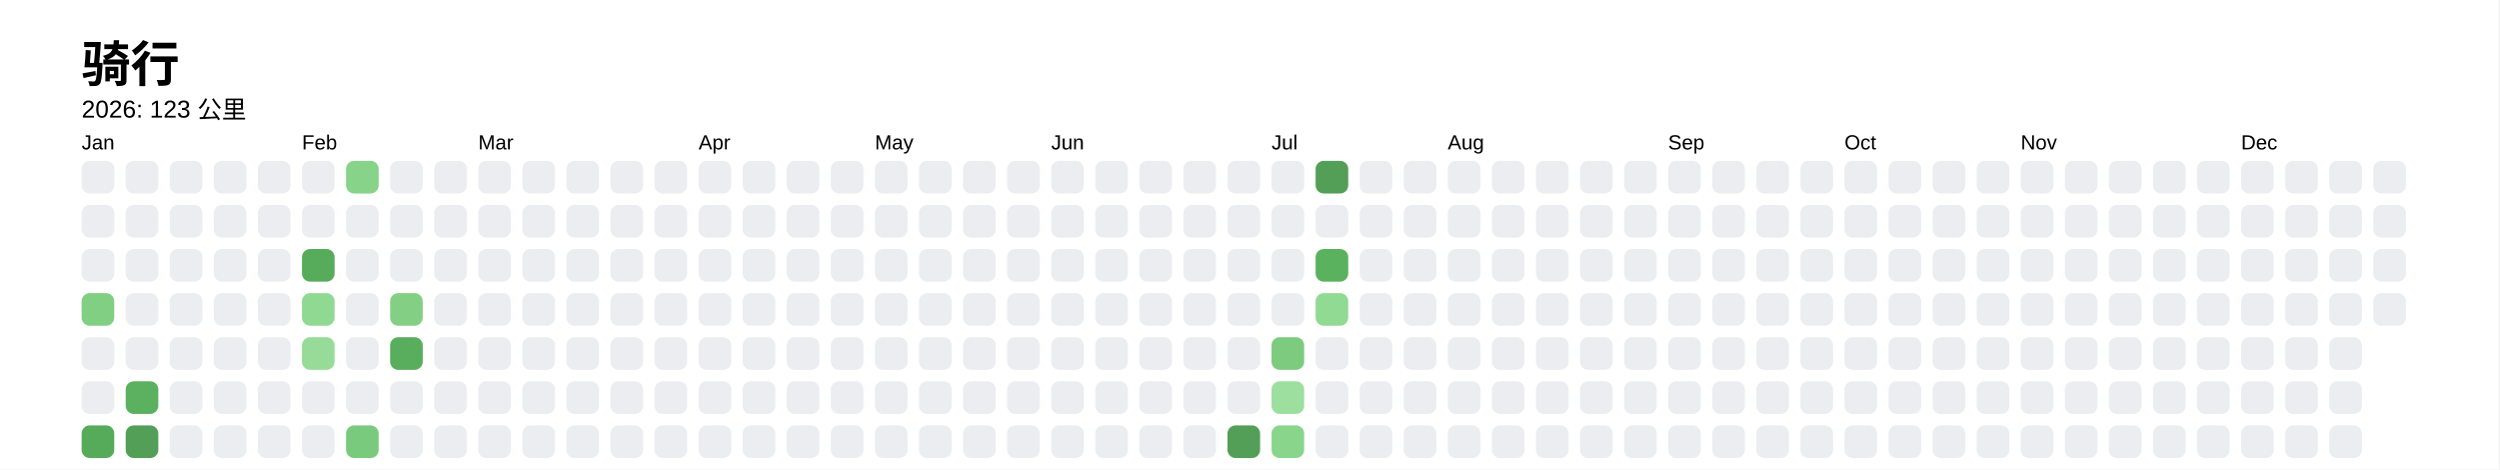
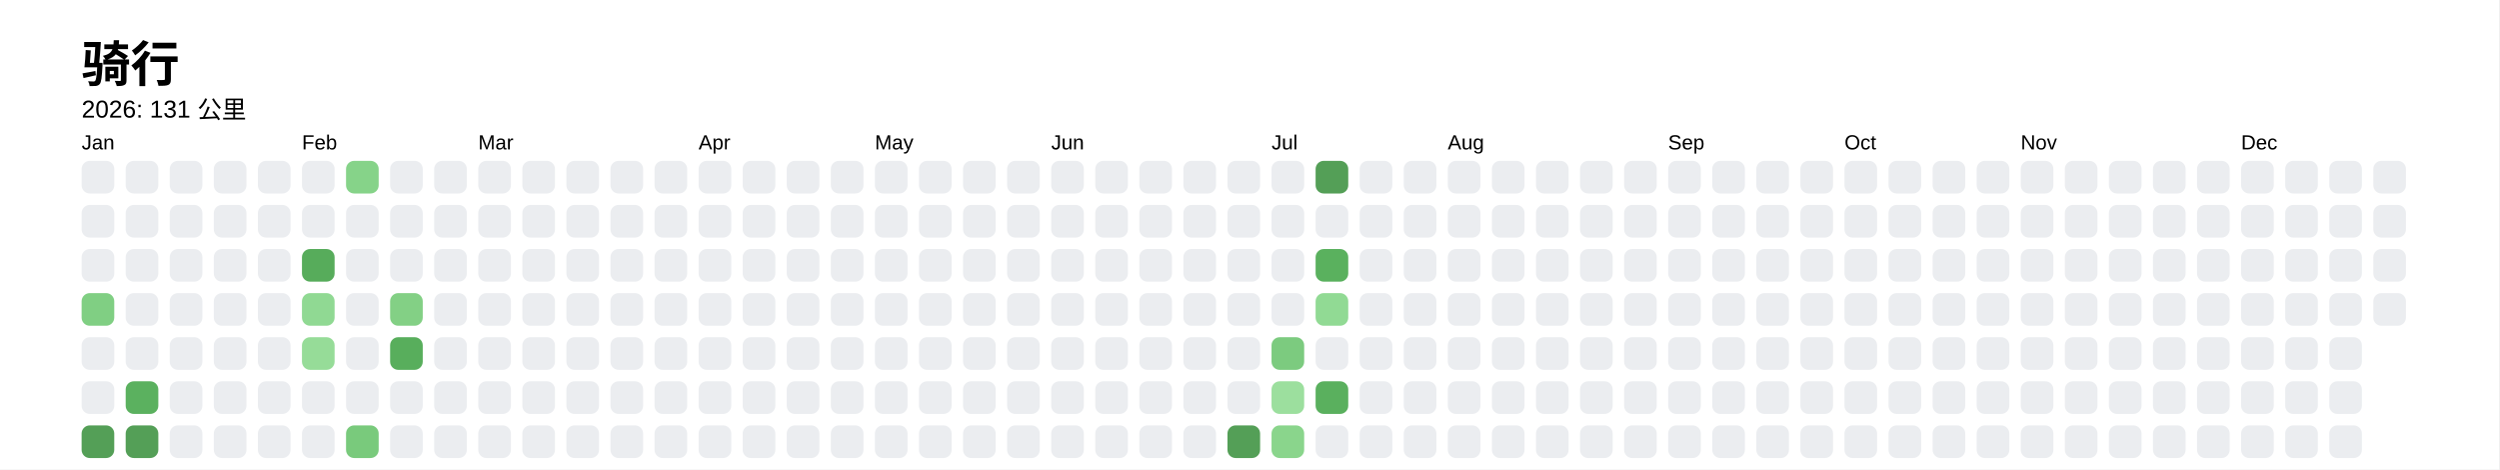
<svg xmlns="http://www.w3.org/2000/svg" baseProfile="full" height="57.5mm" version="1.1" viewBox="0,0,306.2,57.5" width="306.2mm">
  <defs />
  <rect fill="#FFFFFF" height="57.5" width="306.2" x="0" y="0" />
  <text fill="#000000" style="font-size:6px; font-family:Arial; font-weight:bold;" x="10" y="10">骑行</text>
-   <text fill="#000000" style="font-size:3px; font-family:Arial;" x="10" y="14.4">2026: 123 公里</text>
+   <text fill="#000000" style="font-size:3px; font-family:Arial;" x="10" y="14.4">2026: 131 公里</text>
  <text fill="#000000" style="font-size:2.5px; font-family:Arial" x="10" y="18.3">Jan</text>
  <rect fill="#EBEDF0" height="4" rx="1" ry="1" width="4" x="10" y="19.7" />
  <rect fill="#EBEDF0" height="4" rx="1" ry="1" width="4" x="10" y="25.1" />
  <rect fill="#EBEDF0" height="4" rx="1" ry="1" width="4" x="10" y="30.5" />
  <rect fill="#80cf83" height="4" rx="1" ry="1" width="4" x="10" y="35.9" />
  <rect fill="#EBEDF0" height="4" rx="1" ry="1" width="4" x="10" y="41.3" />
  <rect fill="#EBEDF0" height="4" rx="1" ry="1" width="4" x="10" y="46.7" />
-   <rect fill="#56ab5a" height="4" rx="1" ry="1" width="4" x="10" y="52.1" />
+   <rect fill="#549F57" height="4" rx="1" ry="1" width="4" x="10" y="52.1" />
  <rect fill="#EBEDF0" height="4" rx="1" ry="1" width="4" x="15.4" y="19.7" />
  <rect fill="#EBEDF0" height="4" rx="1" ry="1" width="4" x="15.4" y="25.1" />
  <rect fill="#EBEDF0" height="4" rx="1" ry="1" width="4" x="15.4" y="30.5" />
  <rect fill="#EBEDF0" height="4" rx="1" ry="1" width="4" x="15.4" y="35.9" />
  <rect fill="#EBEDF0" height="4" rx="1" ry="1" width="4" x="15.4" y="41.3" />
  <rect fill="#5bb15f" height="4" rx="1" ry="1" width="4" x="15.4" y="46.7" />
  <rect fill="#549F57" height="4" rx="1" ry="1" width="4" x="15.4" y="52.1" />
  <rect fill="#EBEDF0" height="4" rx="1" ry="1" width="4" x="20.8" y="19.7" />
  <rect fill="#EBEDF0" height="4" rx="1" ry="1" width="4" x="20.8" y="25.1" />
  <rect fill="#EBEDF0" height="4" rx="1" ry="1" width="4" x="20.8" y="30.5" />
  <rect fill="#EBEDF0" height="4" rx="1" ry="1" width="4" x="20.8" y="35.9" />
  <rect fill="#EBEDF0" height="4" rx="1" ry="1" width="4" x="20.8" y="41.3" />
  <rect fill="#EBEDF0" height="4" rx="1" ry="1" width="4" x="20.8" y="46.7" />
  <rect fill="#EBEDF0" height="4" rx="1" ry="1" width="4" x="20.8" y="52.1" />
  <rect fill="#EBEDF0" height="4" rx="1" ry="1" width="4" x="26.2" y="19.7" />
  <rect fill="#EBEDF0" height="4" rx="1" ry="1" width="4" x="26.2" y="25.1" />
  <rect fill="#EBEDF0" height="4" rx="1" ry="1" width="4" x="26.2" y="30.5" />
  <rect fill="#EBEDF0" height="4" rx="1" ry="1" width="4" x="26.2" y="35.9" />
  <rect fill="#EBEDF0" height="4" rx="1" ry="1" width="4" x="26.2" y="41.3" />
  <rect fill="#EBEDF0" height="4" rx="1" ry="1" width="4" x="26.2" y="46.7" />
  <rect fill="#EBEDF0" height="4" rx="1" ry="1" width="4" x="26.2" y="52.1" />
  <rect fill="#EBEDF0" height="4" rx="1" ry="1" width="4" x="31.6" y="19.7" />
  <rect fill="#EBEDF0" height="4" rx="1" ry="1" width="4" x="31.6" y="25.1" />
  <rect fill="#EBEDF0" height="4" rx="1" ry="1" width="4" x="31.6" y="30.5" />
  <rect fill="#EBEDF0" height="4" rx="1" ry="1" width="4" x="31.6" y="35.9" />
  <rect fill="#EBEDF0" height="4" rx="1" ry="1" width="4" x="31.6" y="41.3" />
  <rect fill="#EBEDF0" height="4" rx="1" ry="1" width="4" x="31.6" y="46.7" />
  <rect fill="#EBEDF0" height="4" rx="1" ry="1" width="4" x="31.6" y="52.1" />
  <text fill="#000000" style="font-size:2.5px; font-family:Arial" x="37.0" y="18.3">Feb</text>
  <rect fill="#EBEDF0" height="4" rx="1" ry="1" width="4" x="37.0" y="19.7" />
  <rect fill="#EBEDF0" height="4" rx="1" ry="1" width="4" x="37.0" y="25.1" />
  <rect fill="#57ac5b" height="4" rx="1" ry="1" width="4" x="37.0" y="30.5" />
  <rect fill="#90d993" height="4" rx="1" ry="1" width="4" x="37.0" y="35.9" />
  <rect fill="#96dc98" height="4" rx="1" ry="1" width="4" x="37.0" y="41.3" />
  <rect fill="#EBEDF0" height="4" rx="1" ry="1" width="4" x="37.0" y="46.7" />
  <rect fill="#EBEDF0" height="4" rx="1" ry="1" width="4" x="37.0" y="52.1" />
  <rect fill="#86d389" height="4" rx="1" ry="1" width="4" x="42.4" y="19.7" />
  <rect fill="#EBEDF0" height="4" rx="1" ry="1" width="4" x="42.4" y="25.1" />
  <rect fill="#EBEDF0" height="4" rx="1" ry="1" width="4" x="42.4" y="30.5" />
  <rect fill="#EBEDF0" height="4" rx="1" ry="1" width="4" x="42.4" y="35.9" />
  <rect fill="#EBEDF0" height="4" rx="1" ry="1" width="4" x="42.4" y="41.3" />
  <rect fill="#EBEDF0" height="4" rx="1" ry="1" width="4" x="42.4" y="46.7" />
  <rect fill="#79ca7c" height="4" rx="1" ry="1" width="4" x="42.4" y="52.1" />
  <rect fill="#EBEDF0" height="4" rx="1" ry="1" width="4" x="47.8" y="19.7" />
  <rect fill="#EBEDF0" height="4" rx="1" ry="1" width="4" x="47.8" y="25.1" />
  <rect fill="#EBEDF0" height="4" rx="1" ry="1" width="4" x="47.8" y="30.5" />
  <rect fill="#83d085" height="4" rx="1" ry="1" width="4" x="47.8" y="35.9" />
  <rect fill="#58ae5c" height="4" rx="1" ry="1" width="4" x="47.8" y="41.3" />
  <rect fill="#EBEDF0" height="4" rx="1" ry="1" width="4" x="47.8" y="46.7" />
  <rect fill="#EBEDF0" height="4" rx="1" ry="1" width="4" x="47.8" y="52.1" />
  <rect fill="#EBEDF0" height="4" rx="1" ry="1" width="4" x="53.2" y="19.7" />
  <rect fill="#EBEDF0" height="4" rx="1" ry="1" width="4" x="53.2" y="25.1" />
  <rect fill="#EBEDF0" height="4" rx="1" ry="1" width="4" x="53.2" y="30.5" />
  <rect fill="#EBEDF0" height="4" rx="1" ry="1" width="4" x="53.2" y="35.9" />
  <rect fill="#EBEDF0" height="4" rx="1" ry="1" width="4" x="53.2" y="41.3" />
  <rect fill="#EBEDF0" height="4" rx="1" ry="1" width="4" x="53.2" y="46.7" />
  <rect fill="#EBEDF0" height="4" rx="1" ry="1" width="4" x="53.2" y="52.1" />
  <text fill="#000000" style="font-size:2.5px; font-family:Arial" x="58.6" y="18.3">Mar</text>
  <rect fill="#EBEDF0" height="4" rx="1" ry="1" width="4" x="58.6" y="19.7" />
  <rect fill="#EBEDF0" height="4" rx="1" ry="1" width="4" x="58.6" y="25.1" />
  <rect fill="#EBEDF0" height="4" rx="1" ry="1" width="4" x="58.6" y="30.5" />
  <rect fill="#EBEDF0" height="4" rx="1" ry="1" width="4" x="58.6" y="35.9" />
  <rect fill="#EBEDF0" height="4" rx="1" ry="1" width="4" x="58.6" y="41.3" />
  <rect fill="#EBEDF0" height="4" rx="1" ry="1" width="4" x="58.6" y="46.7" />
  <rect fill="#EBEDF0" height="4" rx="1" ry="1" width="4" x="58.6" y="52.1" />
  <rect fill="#EBEDF0" height="4" rx="1" ry="1" width="4" x="64" y="19.7" />
  <rect fill="#EBEDF0" height="4" rx="1" ry="1" width="4" x="64" y="25.1" />
  <rect fill="#EBEDF0" height="4" rx="1" ry="1" width="4" x="64" y="30.5" />
  <rect fill="#EBEDF0" height="4" rx="1" ry="1" width="4" x="64" y="35.9" />
  <rect fill="#EBEDF0" height="4" rx="1" ry="1" width="4" x="64" y="41.3" />
  <rect fill="#EBEDF0" height="4" rx="1" ry="1" width="4" x="64" y="46.7" />
  <rect fill="#EBEDF0" height="4" rx="1" ry="1" width="4" x="64" y="52.1" />
  <rect fill="#EBEDF0" height="4" rx="1" ry="1" width="4" x="69.4" y="19.7" />
  <rect fill="#EBEDF0" height="4" rx="1" ry="1" width="4" x="69.4" y="25.1" />
  <rect fill="#EBEDF0" height="4" rx="1" ry="1" width="4" x="69.4" y="30.5" />
  <rect fill="#EBEDF0" height="4" rx="1" ry="1" width="4" x="69.4" y="35.9" />
  <rect fill="#EBEDF0" height="4" rx="1" ry="1" width="4" x="69.4" y="41.3" />
  <rect fill="#EBEDF0" height="4" rx="1" ry="1" width="4" x="69.4" y="46.7" />
  <rect fill="#EBEDF0" height="4" rx="1" ry="1" width="4" x="69.4" y="52.1" />
  <rect fill="#EBEDF0" height="4" rx="1" ry="1" width="4" x="74.8" y="19.7" />
  <rect fill="#EBEDF0" height="4" rx="1" ry="1" width="4" x="74.8" y="25.1" />
  <rect fill="#EBEDF0" height="4" rx="1" ry="1" width="4" x="74.8" y="30.5" />
  <rect fill="#EBEDF0" height="4" rx="1" ry="1" width="4" x="74.8" y="35.9" />
  <rect fill="#EBEDF0" height="4" rx="1" ry="1" width="4" x="74.8" y="41.3" />
  <rect fill="#EBEDF0" height="4" rx="1" ry="1" width="4" x="74.8" y="46.7" />
  <rect fill="#EBEDF0" height="4" rx="1" ry="1" width="4" x="74.8" y="52.1" />
  <rect fill="#EBEDF0" height="4" rx="1" ry="1" width="4" x="80.2" y="19.7" />
  <rect fill="#EBEDF0" height="4" rx="1" ry="1" width="4" x="80.2" y="25.1" />
  <rect fill="#EBEDF0" height="4" rx="1" ry="1" width="4" x="80.2" y="30.5" />
  <rect fill="#EBEDF0" height="4" rx="1" ry="1" width="4" x="80.2" y="35.9" />
  <rect fill="#EBEDF0" height="4" rx="1" ry="1" width="4" x="80.2" y="41.3" />
  <rect fill="#EBEDF0" height="4" rx="1" ry="1" width="4" x="80.2" y="46.7" />
  <rect fill="#EBEDF0" height="4" rx="1" ry="1" width="4" x="80.2" y="52.1" />
  <text fill="#000000" style="font-size:2.5px; font-family:Arial" x="85.6" y="18.3">Apr</text>
  <rect fill="#EBEDF0" height="4" rx="1" ry="1" width="4" x="85.6" y="19.7" />
  <rect fill="#EBEDF0" height="4" rx="1" ry="1" width="4" x="85.6" y="25.1" />
  <rect fill="#EBEDF0" height="4" rx="1" ry="1" width="4" x="85.6" y="30.5" />
  <rect fill="#EBEDF0" height="4" rx="1" ry="1" width="4" x="85.6" y="35.9" />
  <rect fill="#EBEDF0" height="4" rx="1" ry="1" width="4" x="85.6" y="41.3" />
  <rect fill="#EBEDF0" height="4" rx="1" ry="1" width="4" x="85.6" y="46.7" />
  <rect fill="#EBEDF0" height="4" rx="1" ry="1" width="4" x="85.6" y="52.1" />
  <rect fill="#EBEDF0" height="4" rx="1" ry="1" width="4" x="91" y="19.7" />
  <rect fill="#EBEDF0" height="4" rx="1" ry="1" width="4" x="91" y="25.1" />
  <rect fill="#EBEDF0" height="4" rx="1" ry="1" width="4" x="91" y="30.5" />
  <rect fill="#EBEDF0" height="4" rx="1" ry="1" width="4" x="91" y="35.9" />
  <rect fill="#EBEDF0" height="4" rx="1" ry="1" width="4" x="91" y="41.3" />
  <rect fill="#EBEDF0" height="4" rx="1" ry="1" width="4" x="91" y="46.7" />
  <rect fill="#EBEDF0" height="4" rx="1" ry="1" width="4" x="91" y="52.1" />
  <rect fill="#EBEDF0" height="4" rx="1" ry="1" width="4" x="96.4" y="19.7" />
  <rect fill="#EBEDF0" height="4" rx="1" ry="1" width="4" x="96.4" y="25.1" />
  <rect fill="#EBEDF0" height="4" rx="1" ry="1" width="4" x="96.4" y="30.5" />
  <rect fill="#EBEDF0" height="4" rx="1" ry="1" width="4" x="96.4" y="35.9" />
  <rect fill="#EBEDF0" height="4" rx="1" ry="1" width="4" x="96.4" y="41.3" />
  <rect fill="#EBEDF0" height="4" rx="1" ry="1" width="4" x="96.4" y="46.7" />
  <rect fill="#EBEDF0" height="4" rx="1" ry="1" width="4" x="96.4" y="52.1" />
  <rect fill="#EBEDF0" height="4" rx="1" ry="1" width="4" x="101.8" y="19.7" />
  <rect fill="#EBEDF0" height="4" rx="1" ry="1" width="4" x="101.8" y="25.1" />
  <rect fill="#EBEDF0" height="4" rx="1" ry="1" width="4" x="101.8" y="30.5" />
  <rect fill="#EBEDF0" height="4" rx="1" ry="1" width="4" x="101.8" y="35.9" />
  <rect fill="#EBEDF0" height="4" rx="1" ry="1" width="4" x="101.8" y="41.3" />
  <rect fill="#EBEDF0" height="4" rx="1" ry="1" width="4" x="101.8" y="46.7" />
  <rect fill="#EBEDF0" height="4" rx="1" ry="1" width="4" x="101.8" y="52.1" />
  <text fill="#000000" style="font-size:2.5px; font-family:Arial" x="107.2" y="18.3">May</text>
  <rect fill="#EBEDF0" height="4" rx="1" ry="1" width="4" x="107.2" y="19.7" />
  <rect fill="#EBEDF0" height="4" rx="1" ry="1" width="4" x="107.2" y="25.1" />
  <rect fill="#EBEDF0" height="4" rx="1" ry="1" width="4" x="107.2" y="30.5" />
  <rect fill="#EBEDF0" height="4" rx="1" ry="1" width="4" x="107.2" y="35.9" />
  <rect fill="#EBEDF0" height="4" rx="1" ry="1" width="4" x="107.2" y="41.3" />
  <rect fill="#EBEDF0" height="4" rx="1" ry="1" width="4" x="107.2" y="46.7" />
  <rect fill="#EBEDF0" height="4" rx="1" ry="1" width="4" x="107.2" y="52.1" />
  <rect fill="#EBEDF0" height="4" rx="1" ry="1" width="4" x="112.6" y="19.7" />
  <rect fill="#EBEDF0" height="4" rx="1" ry="1" width="4" x="112.6" y="25.1" />
  <rect fill="#EBEDF0" height="4" rx="1" ry="1" width="4" x="112.6" y="30.5" />
  <rect fill="#EBEDF0" height="4" rx="1" ry="1" width="4" x="112.6" y="35.9" />
  <rect fill="#EBEDF0" height="4" rx="1" ry="1" width="4" x="112.6" y="41.3" />
  <rect fill="#EBEDF0" height="4" rx="1" ry="1" width="4" x="112.6" y="46.7" />
  <rect fill="#EBEDF0" height="4" rx="1" ry="1" width="4" x="112.6" y="52.1" />
  <rect fill="#EBEDF0" height="4" rx="1" ry="1" width="4" x="118" y="19.7" />
  <rect fill="#EBEDF0" height="4" rx="1" ry="1" width="4" x="118" y="25.1" />
  <rect fill="#EBEDF0" height="4" rx="1" ry="1" width="4" x="118" y="30.5" />
  <rect fill="#EBEDF0" height="4" rx="1" ry="1" width="4" x="118" y="35.9" />
  <rect fill="#EBEDF0" height="4" rx="1" ry="1" width="4" x="118" y="41.3" />
  <rect fill="#EBEDF0" height="4" rx="1" ry="1" width="4" x="118" y="46.7" />
  <rect fill="#EBEDF0" height="4" rx="1" ry="1" width="4" x="118" y="52.1" />
  <rect fill="#EBEDF0" height="4" rx="1" ry="1" width="4" x="123.4" y="19.7" />
  <rect fill="#EBEDF0" height="4" rx="1" ry="1" width="4" x="123.4" y="25.1" />
  <rect fill="#EBEDF0" height="4" rx="1" ry="1" width="4" x="123.4" y="30.5" />
  <rect fill="#EBEDF0" height="4" rx="1" ry="1" width="4" x="123.4" y="35.9" />
  <rect fill="#EBEDF0" height="4" rx="1" ry="1" width="4" x="123.4" y="41.3" />
  <rect fill="#EBEDF0" height="4" rx="1" ry="1" width="4" x="123.4" y="46.7" />
  <rect fill="#EBEDF0" height="4" rx="1" ry="1" width="4" x="123.4" y="52.1" />
  <text fill="#000000" style="font-size:2.5px; font-family:Arial" x="128.8" y="18.3">Jun</text>
  <rect fill="#EBEDF0" height="4" rx="1" ry="1" width="4" x="128.8" y="19.7" />
  <rect fill="#EBEDF0" height="4" rx="1" ry="1" width="4" x="128.8" y="25.1" />
  <rect fill="#EBEDF0" height="4" rx="1" ry="1" width="4" x="128.8" y="30.5" />
  <rect fill="#EBEDF0" height="4" rx="1" ry="1" width="4" x="128.8" y="35.9" />
  <rect fill="#EBEDF0" height="4" rx="1" ry="1" width="4" x="128.8" y="41.3" />
  <rect fill="#EBEDF0" height="4" rx="1" ry="1" width="4" x="128.8" y="46.7" />
  <rect fill="#EBEDF0" height="4" rx="1" ry="1" width="4" x="128.8" y="52.1" />
  <rect fill="#EBEDF0" height="4" rx="1" ry="1" width="4" x="134.2" y="19.7" />
  <rect fill="#EBEDF0" height="4" rx="1" ry="1" width="4" x="134.2" y="25.1" />
  <rect fill="#EBEDF0" height="4" rx="1" ry="1" width="4" x="134.2" y="30.5" />
  <rect fill="#EBEDF0" height="4" rx="1" ry="1" width="4" x="134.2" y="35.9" />
  <rect fill="#EBEDF0" height="4" rx="1" ry="1" width="4" x="134.2" y="41.3" />
  <rect fill="#EBEDF0" height="4" rx="1" ry="1" width="4" x="134.2" y="46.7" />
  <rect fill="#EBEDF0" height="4" rx="1" ry="1" width="4" x="134.2" y="52.1" />
  <rect fill="#EBEDF0" height="4" rx="1" ry="1" width="4" x="139.6" y="19.7" />
  <rect fill="#EBEDF0" height="4" rx="1" ry="1" width="4" x="139.6" y="25.1" />
  <rect fill="#EBEDF0" height="4" rx="1" ry="1" width="4" x="139.6" y="30.5" />
  <rect fill="#EBEDF0" height="4" rx="1" ry="1" width="4" x="139.6" y="35.9" />
  <rect fill="#EBEDF0" height="4" rx="1" ry="1" width="4" x="139.6" y="41.3" />
  <rect fill="#EBEDF0" height="4" rx="1" ry="1" width="4" x="139.6" y="46.7" />
  <rect fill="#EBEDF0" height="4" rx="1" ry="1" width="4" x="139.6" y="52.1" />
  <rect fill="#EBEDF0" height="4" rx="1" ry="1" width="4" x="145" y="19.7" />
  <rect fill="#EBEDF0" height="4" rx="1" ry="1" width="4" x="145" y="25.1" />
  <rect fill="#EBEDF0" height="4" rx="1" ry="1" width="4" x="145" y="30.5" />
  <rect fill="#EBEDF0" height="4" rx="1" ry="1" width="4" x="145" y="35.9" />
  <rect fill="#EBEDF0" height="4" rx="1" ry="1" width="4" x="145" y="41.3" />
  <rect fill="#EBEDF0" height="4" rx="1" ry="1" width="4" x="145" y="46.7" />
  <rect fill="#EBEDF0" height="4" rx="1" ry="1" width="4" x="145" y="52.1" />
  <rect fill="#EBEDF0" height="4" rx="1" ry="1" width="4" x="150.4" y="19.7" />
  <rect fill="#EBEDF0" height="4" rx="1" ry="1" width="4" x="150.4" y="25.1" />
  <rect fill="#EBEDF0" height="4" rx="1" ry="1" width="4" x="150.4" y="30.5" />
  <rect fill="#EBEDF0" height="4" rx="1" ry="1" width="4" x="150.4" y="35.9" />
  <rect fill="#EBEDF0" height="4" rx="1" ry="1" width="4" x="150.4" y="41.3" />
  <rect fill="#EBEDF0" height="4" rx="1" ry="1" width="4" x="150.4" y="46.7" />
  <rect fill="#549F57" height="4" rx="1" ry="1" width="4" x="150.4" y="52.1" />
  <text fill="#000000" style="font-size:2.5px; font-family:Arial" x="155.8" y="18.3">Jul</text>
  <rect fill="#EBEDF0" height="4" rx="1" ry="1" width="4" x="155.8" y="19.7" />
  <rect fill="#EBEDF0" height="4" rx="1" ry="1" width="4" x="155.8" y="25.1" />
  <rect fill="#EBEDF0" height="4" rx="1" ry="1" width="4" x="155.8" y="30.5" />
  <rect fill="#EBEDF0" height="4" rx="1" ry="1" width="4" x="155.8" y="35.9" />
  <rect fill="#7ccb7f" height="4" rx="1" ry="1" width="4" x="155.8" y="41.3" />
  <rect fill="#9cdf9e" height="4" rx="1" ry="1" width="4" x="155.8" y="46.7" />
  <rect fill="#8ad58c" height="4" rx="1" ry="1" width="4" x="155.8" y="52.1" />
  <rect fill="#549F57" height="4" rx="1" ry="1" width="4" x="161.2" y="19.7" />
  <rect fill="#EBEDF0" height="4" rx="1" ry="1" width="4" x="161.2" y="25.1" />
  <rect fill="#5ab15e" height="4" rx="1" ry="1" width="4" x="161.2" y="30.5" />
  <rect fill="#91da94" height="4" rx="1" ry="1" width="4" x="161.2" y="35.9" />
  <rect fill="#EBEDF0" height="4" rx="1" ry="1" width="4" x="161.2" y="41.3" />
-   <rect fill="#EBEDF0" height="4" rx="1" ry="1" width="4" x="161.2" y="46.7" />
+   <rect fill="#5ab05e" height="4" rx="1" ry="1" width="4" x="161.2" y="46.7" />
  <rect fill="#EBEDF0" height="4" rx="1" ry="1" width="4" x="161.2" y="52.1" />
  <rect fill="#EBEDF0" height="4" rx="1" ry="1" width="4" x="166.6" y="19.7" />
  <rect fill="#EBEDF0" height="4" rx="1" ry="1" width="4" x="166.6" y="25.1" />
  <rect fill="#EBEDF0" height="4" rx="1" ry="1" width="4" x="166.6" y="30.5" />
  <rect fill="#EBEDF0" height="4" rx="1" ry="1" width="4" x="166.6" y="35.9" />
  <rect fill="#EBEDF0" height="4" rx="1" ry="1" width="4" x="166.6" y="41.3" />
  <rect fill="#EBEDF0" height="4" rx="1" ry="1" width="4" x="166.6" y="46.7" />
  <rect fill="#EBEDF0" height="4" rx="1" ry="1" width="4" x="166.6" y="52.1" />
  <rect fill="#EBEDF0" height="4" rx="1" ry="1" width="4" x="172" y="19.7" />
  <rect fill="#EBEDF0" height="4" rx="1" ry="1" width="4" x="172" y="25.1" />
  <rect fill="#EBEDF0" height="4" rx="1" ry="1" width="4" x="172" y="30.5" />
  <rect fill="#EBEDF0" height="4" rx="1" ry="1" width="4" x="172" y="35.9" />
  <rect fill="#EBEDF0" height="4" rx="1" ry="1" width="4" x="172" y="41.3" />
  <rect fill="#EBEDF0" height="4" rx="1" ry="1" width="4" x="172" y="46.7" />
  <rect fill="#EBEDF0" height="4" rx="1" ry="1" width="4" x="172" y="52.1" />
  <text fill="#000000" style="font-size:2.5px; font-family:Arial" x="177.4" y="18.3">Aug</text>
  <rect fill="#EBEDF0" height="4" rx="1" ry="1" width="4" x="177.4" y="19.7" />
  <rect fill="#EBEDF0" height="4" rx="1" ry="1" width="4" x="177.4" y="25.1" />
  <rect fill="#EBEDF0" height="4" rx="1" ry="1" width="4" x="177.4" y="30.5" />
  <rect fill="#EBEDF0" height="4" rx="1" ry="1" width="4" x="177.4" y="35.9" />
  <rect fill="#EBEDF0" height="4" rx="1" ry="1" width="4" x="177.4" y="41.3" />
  <rect fill="#EBEDF0" height="4" rx="1" ry="1" width="4" x="177.4" y="46.7" />
  <rect fill="#EBEDF0" height="4" rx="1" ry="1" width="4" x="177.4" y="52.1" />
  <rect fill="#EBEDF0" height="4" rx="1" ry="1" width="4" x="182.8" y="19.7" />
  <rect fill="#EBEDF0" height="4" rx="1" ry="1" width="4" x="182.8" y="25.1" />
  <rect fill="#EBEDF0" height="4" rx="1" ry="1" width="4" x="182.8" y="30.5" />
  <rect fill="#EBEDF0" height="4" rx="1" ry="1" width="4" x="182.8" y="35.9" />
  <rect fill="#EBEDF0" height="4" rx="1" ry="1" width="4" x="182.8" y="41.3" />
  <rect fill="#EBEDF0" height="4" rx="1" ry="1" width="4" x="182.8" y="46.7" />
  <rect fill="#EBEDF0" height="4" rx="1" ry="1" width="4" x="182.8" y="52.1" />
  <rect fill="#EBEDF0" height="4" rx="1" ry="1" width="4" x="188.2" y="19.7" />
  <rect fill="#EBEDF0" height="4" rx="1" ry="1" width="4" x="188.2" y="25.1" />
  <rect fill="#EBEDF0" height="4" rx="1" ry="1" width="4" x="188.2" y="30.5" />
  <rect fill="#EBEDF0" height="4" rx="1" ry="1" width="4" x="188.2" y="35.9" />
  <rect fill="#EBEDF0" height="4" rx="1" ry="1" width="4" x="188.2" y="41.3" />
  <rect fill="#EBEDF0" height="4" rx="1" ry="1" width="4" x="188.2" y="46.7" />
  <rect fill="#EBEDF0" height="4" rx="1" ry="1" width="4" x="188.2" y="52.1" />
  <rect fill="#EBEDF0" height="4" rx="1" ry="1" width="4" x="193.6" y="19.7" />
  <rect fill="#EBEDF0" height="4" rx="1" ry="1" width="4" x="193.6" y="25.1" />
  <rect fill="#EBEDF0" height="4" rx="1" ry="1" width="4" x="193.6" y="30.5" />
  <rect fill="#EBEDF0" height="4" rx="1" ry="1" width="4" x="193.6" y="35.9" />
  <rect fill="#EBEDF0" height="4" rx="1" ry="1" width="4" x="193.6" y="41.3" />
  <rect fill="#EBEDF0" height="4" rx="1" ry="1" width="4" x="193.6" y="46.7" />
  <rect fill="#EBEDF0" height="4" rx="1" ry="1" width="4" x="193.6" y="52.1" />
  <rect fill="#EBEDF0" height="4" rx="1" ry="1" width="4" x="199" y="19.7" />
  <rect fill="#EBEDF0" height="4" rx="1" ry="1" width="4" x="199" y="25.1" />
  <rect fill="#EBEDF0" height="4" rx="1" ry="1" width="4" x="199" y="30.5" />
  <rect fill="#EBEDF0" height="4" rx="1" ry="1" width="4" x="199" y="35.9" />
  <rect fill="#EBEDF0" height="4" rx="1" ry="1" width="4" x="199" y="41.3" />
  <rect fill="#EBEDF0" height="4" rx="1" ry="1" width="4" x="199" y="46.7" />
  <rect fill="#EBEDF0" height="4" rx="1" ry="1" width="4" x="199" y="52.1" />
  <text fill="#000000" style="font-size:2.5px; font-family:Arial" x="204.4" y="18.3">Sep</text>
  <rect fill="#EBEDF0" height="4" rx="1" ry="1" width="4" x="204.4" y="19.7" />
  <rect fill="#EBEDF0" height="4" rx="1" ry="1" width="4" x="204.4" y="25.1" />
  <rect fill="#EBEDF0" height="4" rx="1" ry="1" width="4" x="204.4" y="30.5" />
  <rect fill="#EBEDF0" height="4" rx="1" ry="1" width="4" x="204.4" y="35.9" />
  <rect fill="#EBEDF0" height="4" rx="1" ry="1" width="4" x="204.4" y="41.3" />
  <rect fill="#EBEDF0" height="4" rx="1" ry="1" width="4" x="204.4" y="46.7" />
  <rect fill="#EBEDF0" height="4" rx="1" ry="1" width="4" x="204.4" y="52.1" />
  <rect fill="#EBEDF0" height="4" rx="1" ry="1" width="4" x="209.8" y="19.7" />
  <rect fill="#EBEDF0" height="4" rx="1" ry="1" width="4" x="209.8" y="25.1" />
  <rect fill="#EBEDF0" height="4" rx="1" ry="1" width="4" x="209.8" y="30.5" />
  <rect fill="#EBEDF0" height="4" rx="1" ry="1" width="4" x="209.8" y="35.9" />
  <rect fill="#EBEDF0" height="4" rx="1" ry="1" width="4" x="209.8" y="41.3" />
  <rect fill="#EBEDF0" height="4" rx="1" ry="1" width="4" x="209.8" y="46.7" />
  <rect fill="#EBEDF0" height="4" rx="1" ry="1" width="4" x="209.8" y="52.1" />
  <rect fill="#EBEDF0" height="4" rx="1" ry="1" width="4" x="215.2" y="19.7" />
  <rect fill="#EBEDF0" height="4" rx="1" ry="1" width="4" x="215.2" y="25.1" />
  <rect fill="#EBEDF0" height="4" rx="1" ry="1" width="4" x="215.2" y="30.5" />
  <rect fill="#EBEDF0" height="4" rx="1" ry="1" width="4" x="215.2" y="35.9" />
  <rect fill="#EBEDF0" height="4" rx="1" ry="1" width="4" x="215.2" y="41.3" />
  <rect fill="#EBEDF0" height="4" rx="1" ry="1" width="4" x="215.2" y="46.7" />
  <rect fill="#EBEDF0" height="4" rx="1" ry="1" width="4" x="215.2" y="52.1" />
  <rect fill="#EBEDF0" height="4" rx="1" ry="1" width="4" x="220.6" y="19.7" />
  <rect fill="#EBEDF0" height="4" rx="1" ry="1" width="4" x="220.6" y="25.1" />
  <rect fill="#EBEDF0" height="4" rx="1" ry="1" width="4" x="220.6" y="30.5" />
  <rect fill="#EBEDF0" height="4" rx="1" ry="1" width="4" x="220.6" y="35.9" />
  <rect fill="#EBEDF0" height="4" rx="1" ry="1" width="4" x="220.6" y="41.3" />
  <rect fill="#EBEDF0" height="4" rx="1" ry="1" width="4" x="220.6" y="46.7" />
  <rect fill="#EBEDF0" height="4" rx="1" ry="1" width="4" x="220.6" y="52.1" />
  <text fill="#000000" style="font-size:2.5px; font-family:Arial" x="226" y="18.3">Oct</text>
  <rect fill="#EBEDF0" height="4" rx="1" ry="1" width="4" x="226" y="19.7" />
  <rect fill="#EBEDF0" height="4" rx="1" ry="1" width="4" x="226" y="25.1" />
  <rect fill="#EBEDF0" height="4" rx="1" ry="1" width="4" x="226" y="30.5" />
  <rect fill="#EBEDF0" height="4" rx="1" ry="1" width="4" x="226" y="35.9" />
  <rect fill="#EBEDF0" height="4" rx="1" ry="1" width="4" x="226" y="41.3" />
  <rect fill="#EBEDF0" height="4" rx="1" ry="1" width="4" x="226" y="46.7" />
  <rect fill="#EBEDF0" height="4" rx="1" ry="1" width="4" x="226" y="52.1" />
  <rect fill="#EBEDF0" height="4" rx="1" ry="1" width="4" x="231.4" y="19.7" />
  <rect fill="#EBEDF0" height="4" rx="1" ry="1" width="4" x="231.4" y="25.1" />
  <rect fill="#EBEDF0" height="4" rx="1" ry="1" width="4" x="231.4" y="30.5" />
  <rect fill="#EBEDF0" height="4" rx="1" ry="1" width="4" x="231.4" y="35.9" />
  <rect fill="#EBEDF0" height="4" rx="1" ry="1" width="4" x="231.4" y="41.3" />
  <rect fill="#EBEDF0" height="4" rx="1" ry="1" width="4" x="231.4" y="46.7" />
  <rect fill="#EBEDF0" height="4" rx="1" ry="1" width="4" x="231.4" y="52.1" />
  <rect fill="#EBEDF0" height="4" rx="1" ry="1" width="4" x="236.8" y="19.7" />
  <rect fill="#EBEDF0" height="4" rx="1" ry="1" width="4" x="236.8" y="25.1" />
  <rect fill="#EBEDF0" height="4" rx="1" ry="1" width="4" x="236.8" y="30.5" />
  <rect fill="#EBEDF0" height="4" rx="1" ry="1" width="4" x="236.8" y="35.9" />
  <rect fill="#EBEDF0" height="4" rx="1" ry="1" width="4" x="236.8" y="41.3" />
  <rect fill="#EBEDF0" height="4" rx="1" ry="1" width="4" x="236.8" y="46.7" />
  <rect fill="#EBEDF0" height="4" rx="1" ry="1" width="4" x="236.8" y="52.1" />
  <rect fill="#EBEDF0" height="4" rx="1" ry="1" width="4" x="242.2" y="19.7" />
  <rect fill="#EBEDF0" height="4" rx="1" ry="1" width="4" x="242.2" y="25.1" />
  <rect fill="#EBEDF0" height="4" rx="1" ry="1" width="4" x="242.2" y="30.5" />
  <rect fill="#EBEDF0" height="4" rx="1" ry="1" width="4" x="242.2" y="35.9" />
  <rect fill="#EBEDF0" height="4" rx="1" ry="1" width="4" x="242.2" y="41.3" />
  <rect fill="#EBEDF0" height="4" rx="1" ry="1" width="4" x="242.2" y="46.7" />
  <rect fill="#EBEDF0" height="4" rx="1" ry="1" width="4" x="242.2" y="52.1" />
  <text fill="#000000" style="font-size:2.5px; font-family:Arial" x="247.6" y="18.3">Nov</text>
  <rect fill="#EBEDF0" height="4" rx="1" ry="1" width="4" x="247.6" y="19.7" />
  <rect fill="#EBEDF0" height="4" rx="1" ry="1" width="4" x="247.6" y="25.1" />
  <rect fill="#EBEDF0" height="4" rx="1" ry="1" width="4" x="247.6" y="30.5" />
  <rect fill="#EBEDF0" height="4" rx="1" ry="1" width="4" x="247.6" y="35.9" />
  <rect fill="#EBEDF0" height="4" rx="1" ry="1" width="4" x="247.6" y="41.3" />
  <rect fill="#EBEDF0" height="4" rx="1" ry="1" width="4" x="247.6" y="46.7" />
  <rect fill="#EBEDF0" height="4" rx="1" ry="1" width="4" x="247.6" y="52.1" />
  <rect fill="#EBEDF0" height="4" rx="1" ry="1" width="4" x="253" y="19.7" />
  <rect fill="#EBEDF0" height="4" rx="1" ry="1" width="4" x="253" y="25.1" />
  <rect fill="#EBEDF0" height="4" rx="1" ry="1" width="4" x="253" y="30.5" />
  <rect fill="#EBEDF0" height="4" rx="1" ry="1" width="4" x="253" y="35.9" />
  <rect fill="#EBEDF0" height="4" rx="1" ry="1" width="4" x="253" y="41.3" />
  <rect fill="#EBEDF0" height="4" rx="1" ry="1" width="4" x="253" y="46.7" />
  <rect fill="#EBEDF0" height="4" rx="1" ry="1" width="4" x="253" y="52.1" />
  <rect fill="#EBEDF0" height="4" rx="1" ry="1" width="4" x="258.4" y="19.7" />
  <rect fill="#EBEDF0" height="4" rx="1" ry="1" width="4" x="258.4" y="25.1" />
  <rect fill="#EBEDF0" height="4" rx="1" ry="1" width="4" x="258.4" y="30.5" />
  <rect fill="#EBEDF0" height="4" rx="1" ry="1" width="4" x="258.4" y="35.9" />
  <rect fill="#EBEDF0" height="4" rx="1" ry="1" width="4" x="258.4" y="41.3" />
  <rect fill="#EBEDF0" height="4" rx="1" ry="1" width="4" x="258.4" y="46.7" />
  <rect fill="#EBEDF0" height="4" rx="1" ry="1" width="4" x="258.4" y="52.1" />
  <rect fill="#EBEDF0" height="4" rx="1" ry="1" width="4" x="263.8" y="19.7" />
  <rect fill="#EBEDF0" height="4" rx="1" ry="1" width="4" x="263.8" y="25.1" />
  <rect fill="#EBEDF0" height="4" rx="1" ry="1" width="4" x="263.8" y="30.5" />
  <rect fill="#EBEDF0" height="4" rx="1" ry="1" width="4" x="263.8" y="35.9" />
  <rect fill="#EBEDF0" height="4" rx="1" ry="1" width="4" x="263.8" y="41.3" />
  <rect fill="#EBEDF0" height="4" rx="1" ry="1" width="4" x="263.8" y="46.7" />
  <rect fill="#EBEDF0" height="4" rx="1" ry="1" width="4" x="263.8" y="52.1" />
  <rect fill="#EBEDF0" height="4" rx="1" ry="1" width="4" x="269.2" y="19.7" />
  <rect fill="#EBEDF0" height="4" rx="1" ry="1" width="4" x="269.2" y="25.1" />
  <rect fill="#EBEDF0" height="4" rx="1" ry="1" width="4" x="269.2" y="30.5" />
  <rect fill="#EBEDF0" height="4" rx="1" ry="1" width="4" x="269.2" y="35.9" />
  <rect fill="#EBEDF0" height="4" rx="1" ry="1" width="4" x="269.2" y="41.3" />
  <rect fill="#EBEDF0" height="4" rx="1" ry="1" width="4" x="269.2" y="46.7" />
  <rect fill="#EBEDF0" height="4" rx="1" ry="1" width="4" x="269.2" y="52.1" />
  <text fill="#000000" style="font-size:2.5px; font-family:Arial" x="274.6" y="18.3">Dec</text>
  <rect fill="#EBEDF0" height="4" rx="1" ry="1" width="4" x="274.6" y="19.7" />
  <rect fill="#EBEDF0" height="4" rx="1" ry="1" width="4" x="274.6" y="25.1" />
  <rect fill="#EBEDF0" height="4" rx="1" ry="1" width="4" x="274.6" y="30.5" />
  <rect fill="#EBEDF0" height="4" rx="1" ry="1" width="4" x="274.6" y="35.9" />
  <rect fill="#EBEDF0" height="4" rx="1" ry="1" width="4" x="274.6" y="41.3" />
  <rect fill="#EBEDF0" height="4" rx="1" ry="1" width="4" x="274.6" y="46.7" />
  <rect fill="#EBEDF0" height="4" rx="1" ry="1" width="4" x="274.6" y="52.1" />
  <rect fill="#EBEDF0" height="4" rx="1" ry="1" width="4" x="280" y="19.7" />
  <rect fill="#EBEDF0" height="4" rx="1" ry="1" width="4" x="280" y="25.1" />
  <rect fill="#EBEDF0" height="4" rx="1" ry="1" width="4" x="280" y="30.5" />
  <rect fill="#EBEDF0" height="4" rx="1" ry="1" width="4" x="280" y="35.9" />
  <rect fill="#EBEDF0" height="4" rx="1" ry="1" width="4" x="280" y="41.3" />
  <rect fill="#EBEDF0" height="4" rx="1" ry="1" width="4" x="280" y="46.7" />
  <rect fill="#EBEDF0" height="4" rx="1" ry="1" width="4" x="280" y="52.1" />
  <rect fill="#EBEDF0" height="4" rx="1" ry="1" width="4" x="285.4" y="19.7" />
  <rect fill="#EBEDF0" height="4" rx="1" ry="1" width="4" x="285.4" y="25.1" />
  <rect fill="#EBEDF0" height="4" rx="1" ry="1" width="4" x="285.4" y="30.5" />
  <rect fill="#EBEDF0" height="4" rx="1" ry="1" width="4" x="285.4" y="35.9" />
  <rect fill="#EBEDF0" height="4" rx="1" ry="1" width="4" x="285.4" y="41.3" />
  <rect fill="#EBEDF0" height="4" rx="1" ry="1" width="4" x="285.4" y="46.7" />
  <rect fill="#EBEDF0" height="4" rx="1" ry="1" width="4" x="285.4" y="52.1" />
  <rect fill="#EBEDF0" height="4" rx="1" ry="1" width="4" x="290.8" y="19.7" />
  <rect fill="#EBEDF0" height="4" rx="1" ry="1" width="4" x="290.8" y="25.1" />
  <rect fill="#EBEDF0" height="4" rx="1" ry="1" width="4" x="290.8" y="30.5" />
  <rect fill="#EBEDF0" height="4" rx="1" ry="1" width="4" x="290.8" y="35.9" />
</svg>
